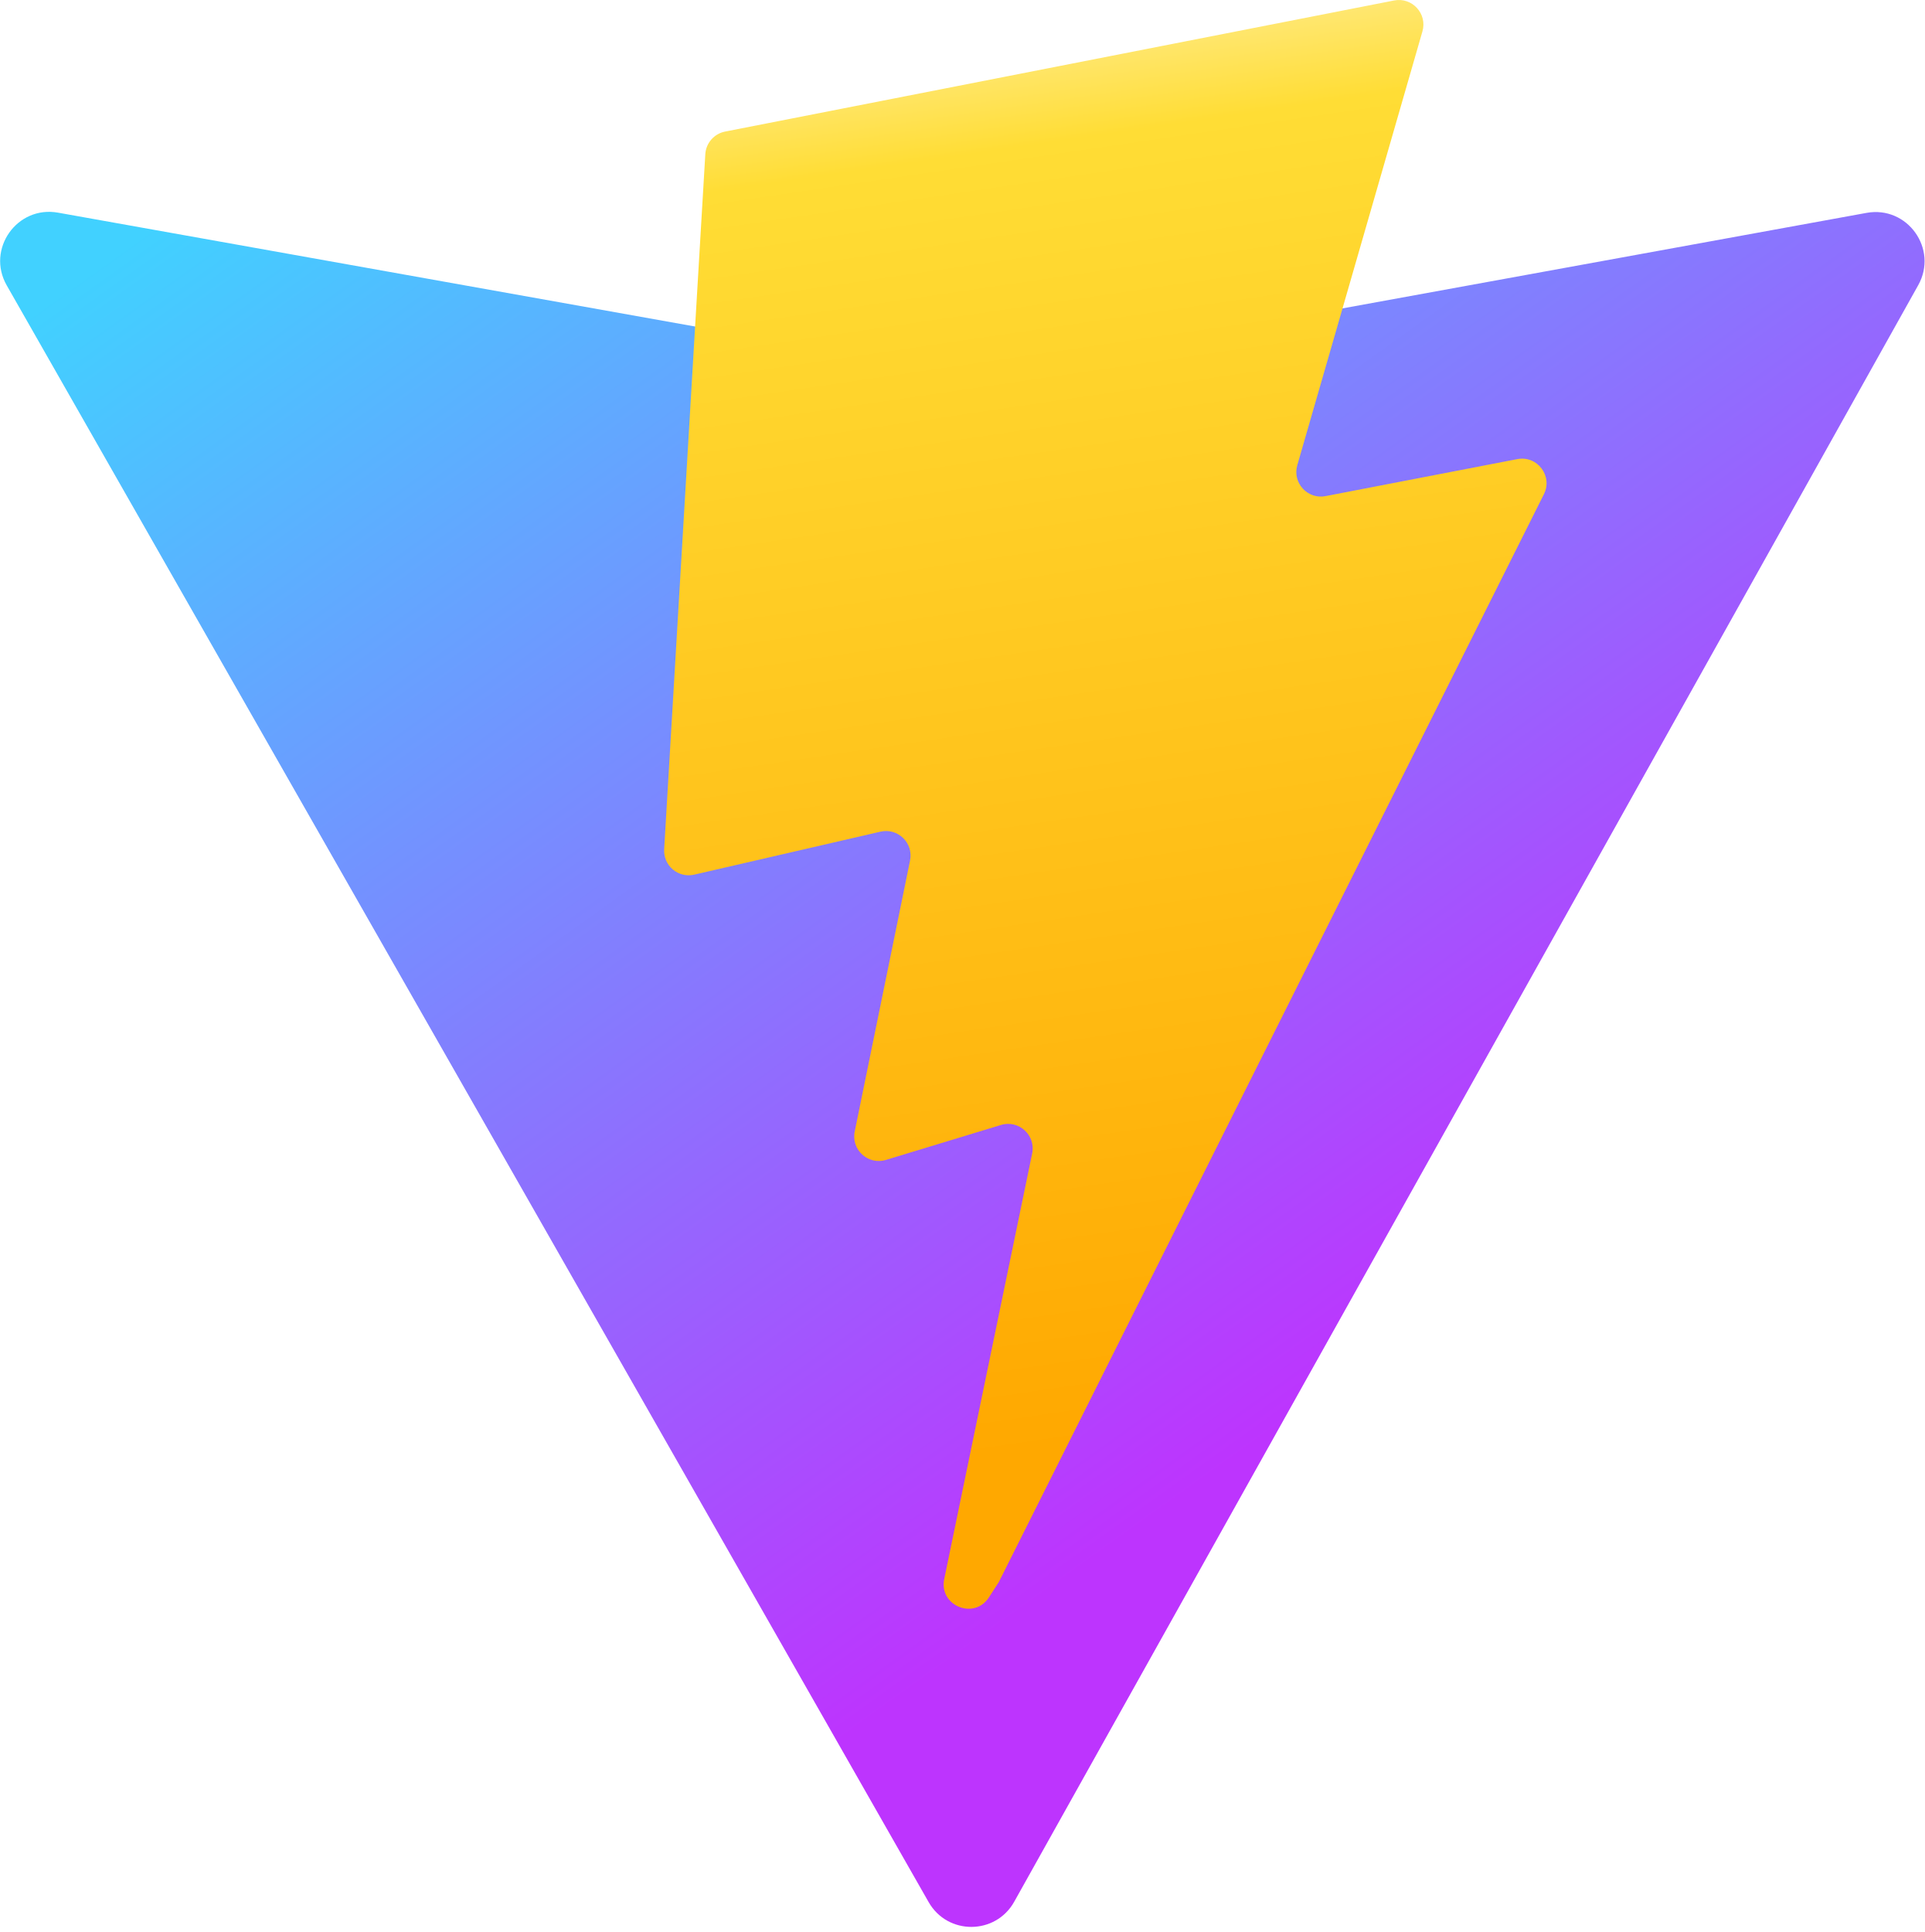
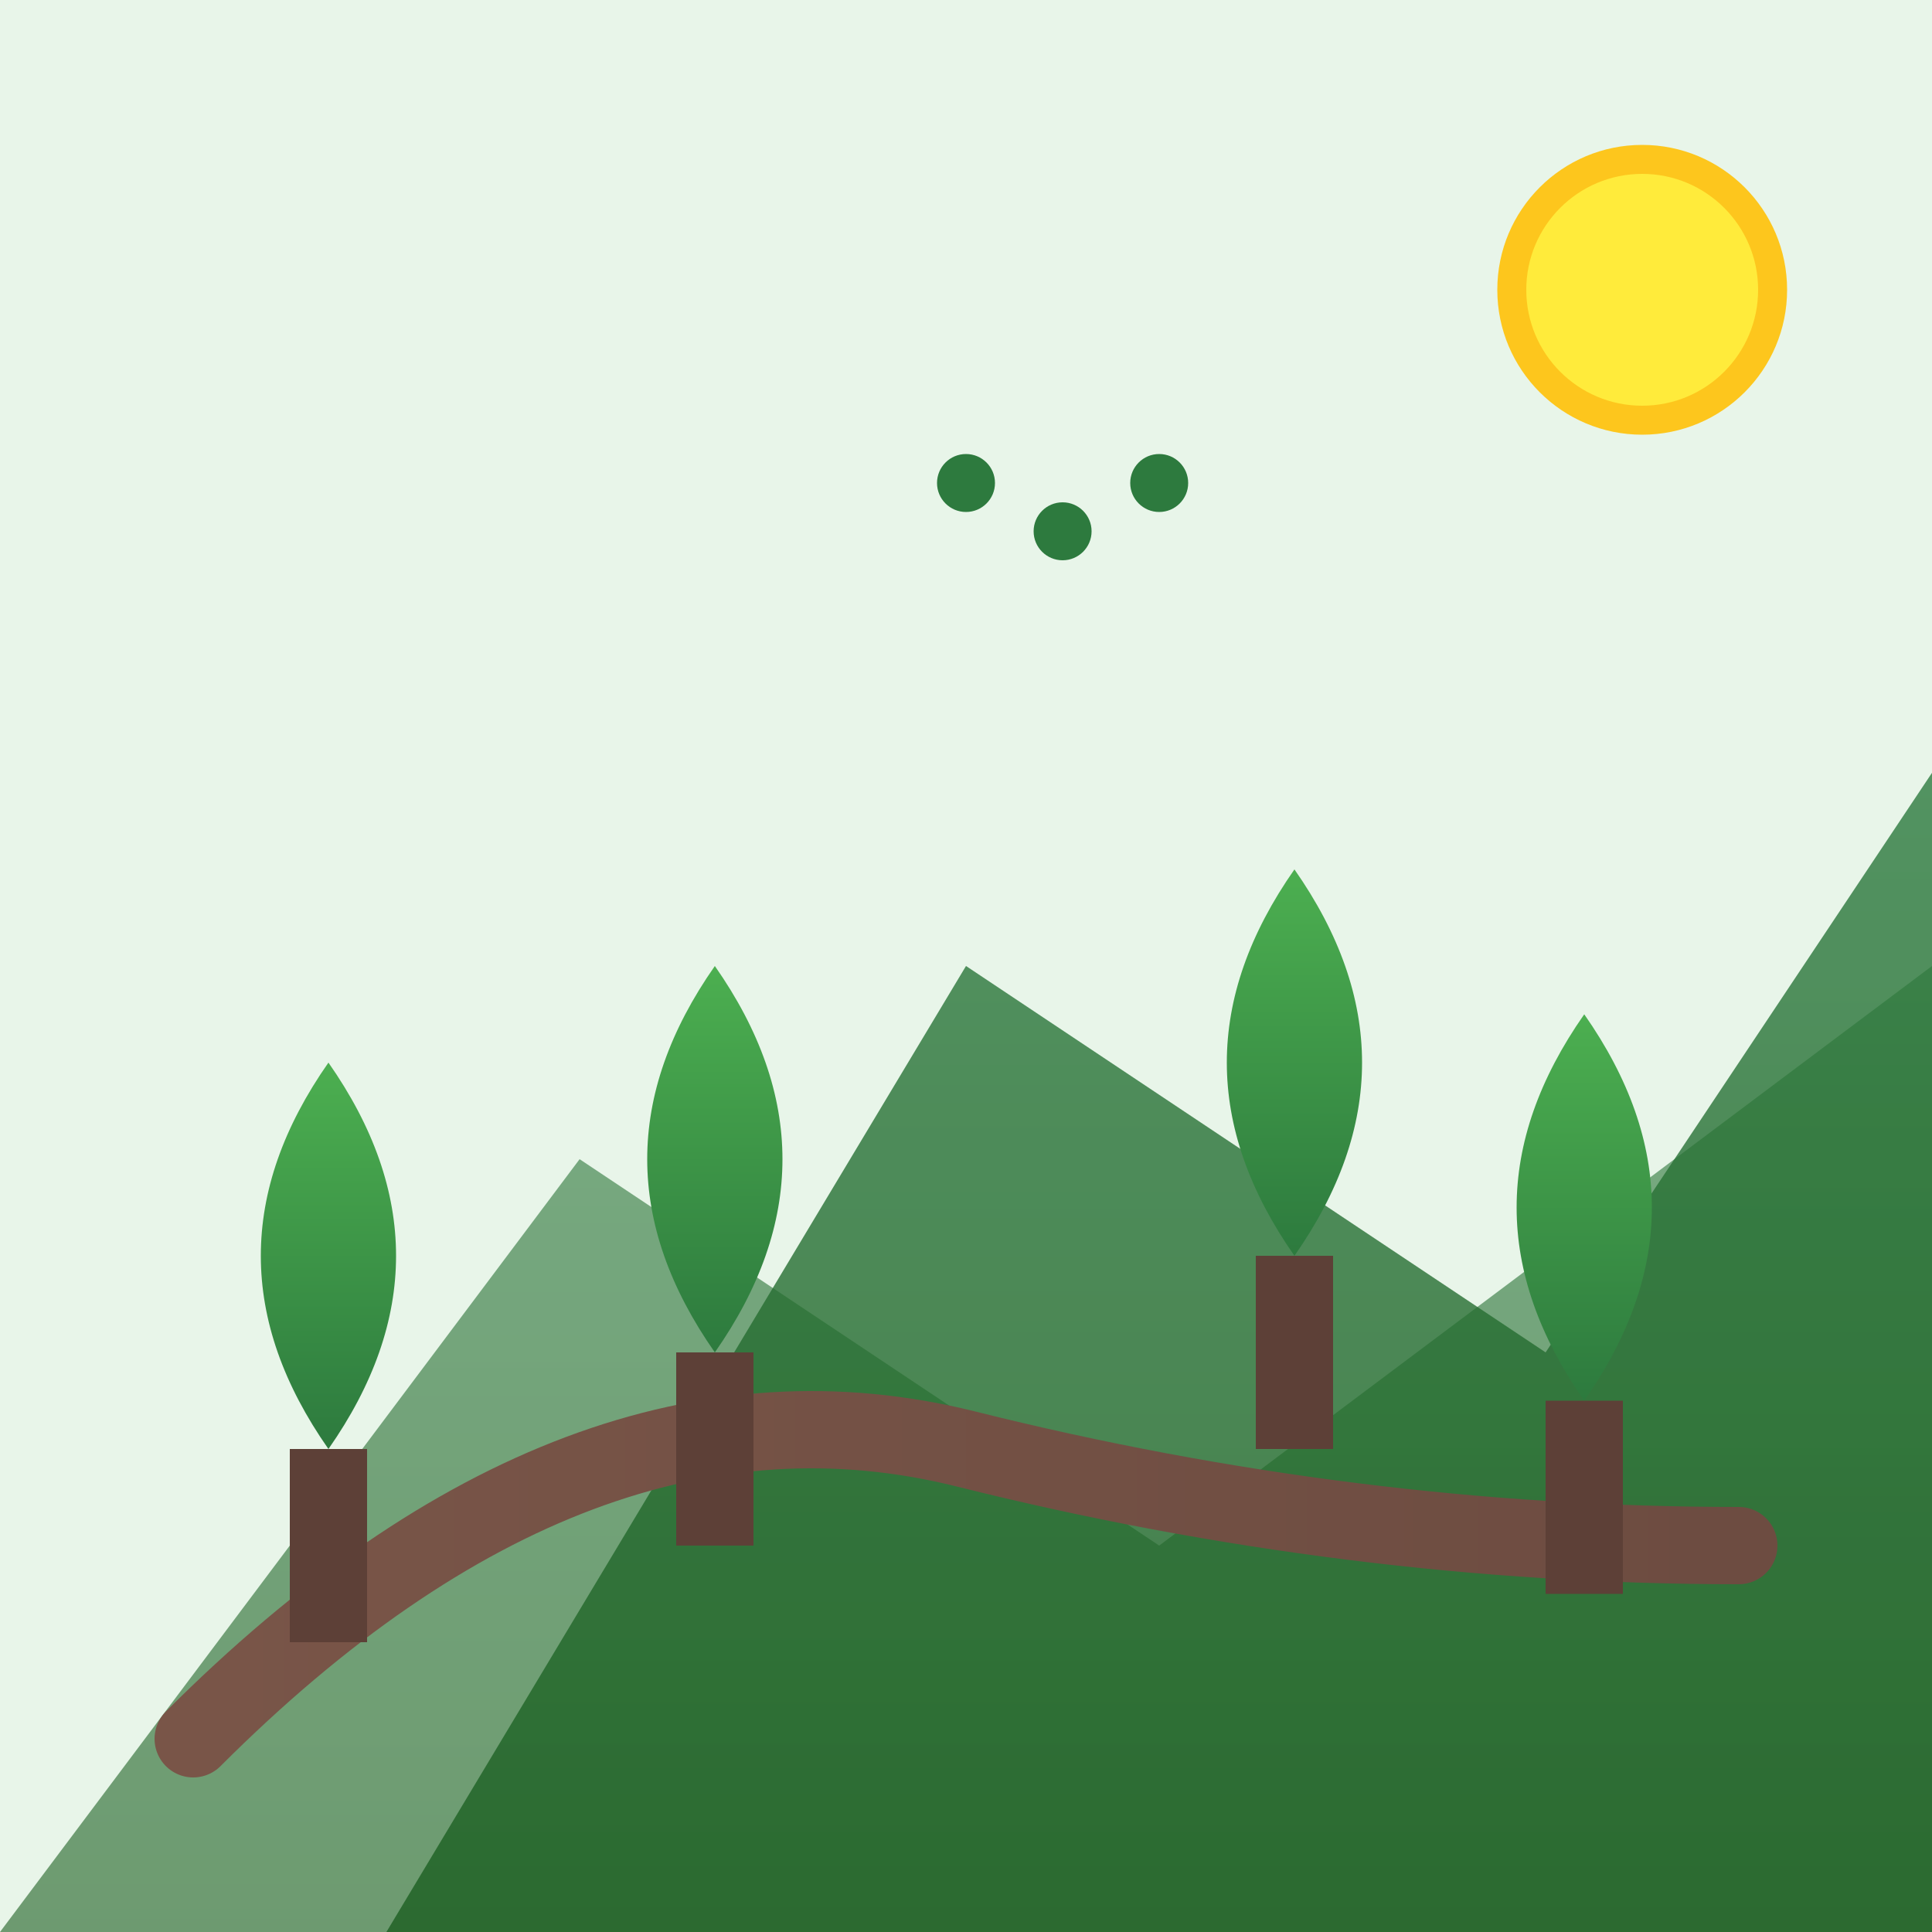
- <svg xmlns="http://www.w3.org/2000/svg" aria-hidden="true" role="img" class="iconify iconify--logos" width="31.88" height="32" preserveAspectRatio="xMidYMid meet" viewBox="0 0 256 257">
+ <svg xmlns="http://www.w3.org/2000/svg" viewBox="0 0 200 200" aria-hidden="true" role="img">
  <defs>
-     <linearGradient id="IconifyId1813088fe1fbc01fb466" x1="-.828%" x2="57.636%" y1="7.652%" y2="78.411%">
-       <stop offset="0%" stop-color="#41D1FF" />
-       <stop offset="100%" stop-color="#BD34FE" />
+     <linearGradient id="mountainGradient" x1="0%" y1="0%" x2="0%" y2="100%">
+       <stop offset="0%" style="stop-color:#2D7A3E;stop-opacity:1" />
+       <stop offset="100%" style="stop-color:#1B5E20;stop-opacity:1" />
    </linearGradient>
-     <linearGradient id="IconifyId1813088fe1fbc01fb467" x1="43.376%" x2="50.316%" y1="2.242%" y2="89.03%">
-       <stop offset="0%" stop-color="#FFEA83" />
-       <stop offset="8.333%" stop-color="#FFDD35" />
-       <stop offset="100%" stop-color="#FFA800" />
+     <linearGradient id="treeGradient" x1="0%" y1="0%" x2="0%" y2="100%">
+       <stop offset="0%" style="stop-color:#4CAF50;stop-opacity:1" />
+       <stop offset="100%" style="stop-color:#2D7A3E;stop-opacity:1" />
+     </linearGradient>
+     <linearGradient id="pathGradient" x1="0%" y1="0%" x2="100%" y2="0%">
+       <stop offset="0%" style="stop-color:#795548;stop-opacity:1" />
+       <stop offset="100%" style="stop-color:#6d4c41;stop-opacity:1" />
    </linearGradient>
  </defs>
-   <path fill="url(#IconifyId1813088fe1fbc01fb466)" d="M255.153 37.938L134.897 252.976c-2.483 4.44-8.862 4.466-11.382.048L.875 37.958c-2.746-4.814 1.371-10.646 6.827-9.67l120.385 21.517a6.537 6.537 0 0 0 2.322-.004l117.867-21.483c5.438-.991 9.574 4.796 6.877 9.62Z" />
-   <path fill="url(#IconifyId1813088fe1fbc01fb467)" d="M185.432.063L96.44 17.501a3.268 3.268 0 0 0-2.634 3.014l-5.474 92.456a3.268 3.268 0 0 0 3.997 3.378l24.777-5.718c2.318-.535 4.413 1.507 3.936 3.838l-7.361 36.047c-.495 2.426 1.782 4.5 4.151 3.78l15.304-4.649c2.372-.72 4.652 1.36 4.15 3.788l-11.698 56.621c-.732 3.542 3.979 5.473 5.943 2.437l1.313-2.028l72.516-144.72c1.215-2.423-.88-5.186-3.54-4.672l-25.505 4.922c-2.396.462-4.435-1.77-3.759-4.114l16.646-57.705c.677-2.35-1.37-4.583-3.769-4.113Z" />
+   <rect width="200" height="200" fill="#E8F5E9" />
+   <path d="M 0 200 L 60 120 L 120 160 L 200 100 L 200 200 Z" fill="url(#mountainGradient)" opacity="0.6" />
+   <path d="M 40 200 L 100 100 L 160 140 L 200 80 L 200 200 Z" fill="url(#mountainGradient)" opacity="0.8" />
+   <path d="M 20 180 Q 60 140, 100 150 T 180 160" stroke="url(#pathGradient)" stroke-width="8" fill="none" stroke-linecap="round" />
+   <rect x="30" y="150" width="8" height="20" fill="#5D4037" />
+   <path d="M 34 150 Q 20 130, 34 110 Q 48 130, 34 150" fill="url(#treeGradient)" />
+   <rect x="70" y="140" width="8" height="20" fill="#5D4037" />
+   <path d="M 74 140 Q 60 120, 74 100 Q 88 120, 74 140" fill="url(#treeGradient)" />
+   <rect x="130" y="130" width="8" height="20" fill="#5D4037" />
+   <path d="M 134 130 Q 120 110, 134 90 Q 148 110, 134 130" fill="url(#treeGradient)" />
+   <rect x="160" y="145" width="8" height="20" fill="#5D4037" />
+   <path d="M 164 145 Q 150 125, 164 105 Q 178 125, 164 145" fill="url(#treeGradient)" />
+   <circle cx="170" cy="30" r="15" fill="#FFC107" opacity="0.9" />
+   <circle cx="170" cy="30" r="12" fill="#FFEB3B" />
+   <circle cx="100" cy="50" r="3" fill="#2D7A3E" />
+   <circle cx="110" cy="55" r="3" fill="#2D7A3E" />
+   <circle cx="120" cy="50" r="3" fill="#2D7A3E" />
</svg>
